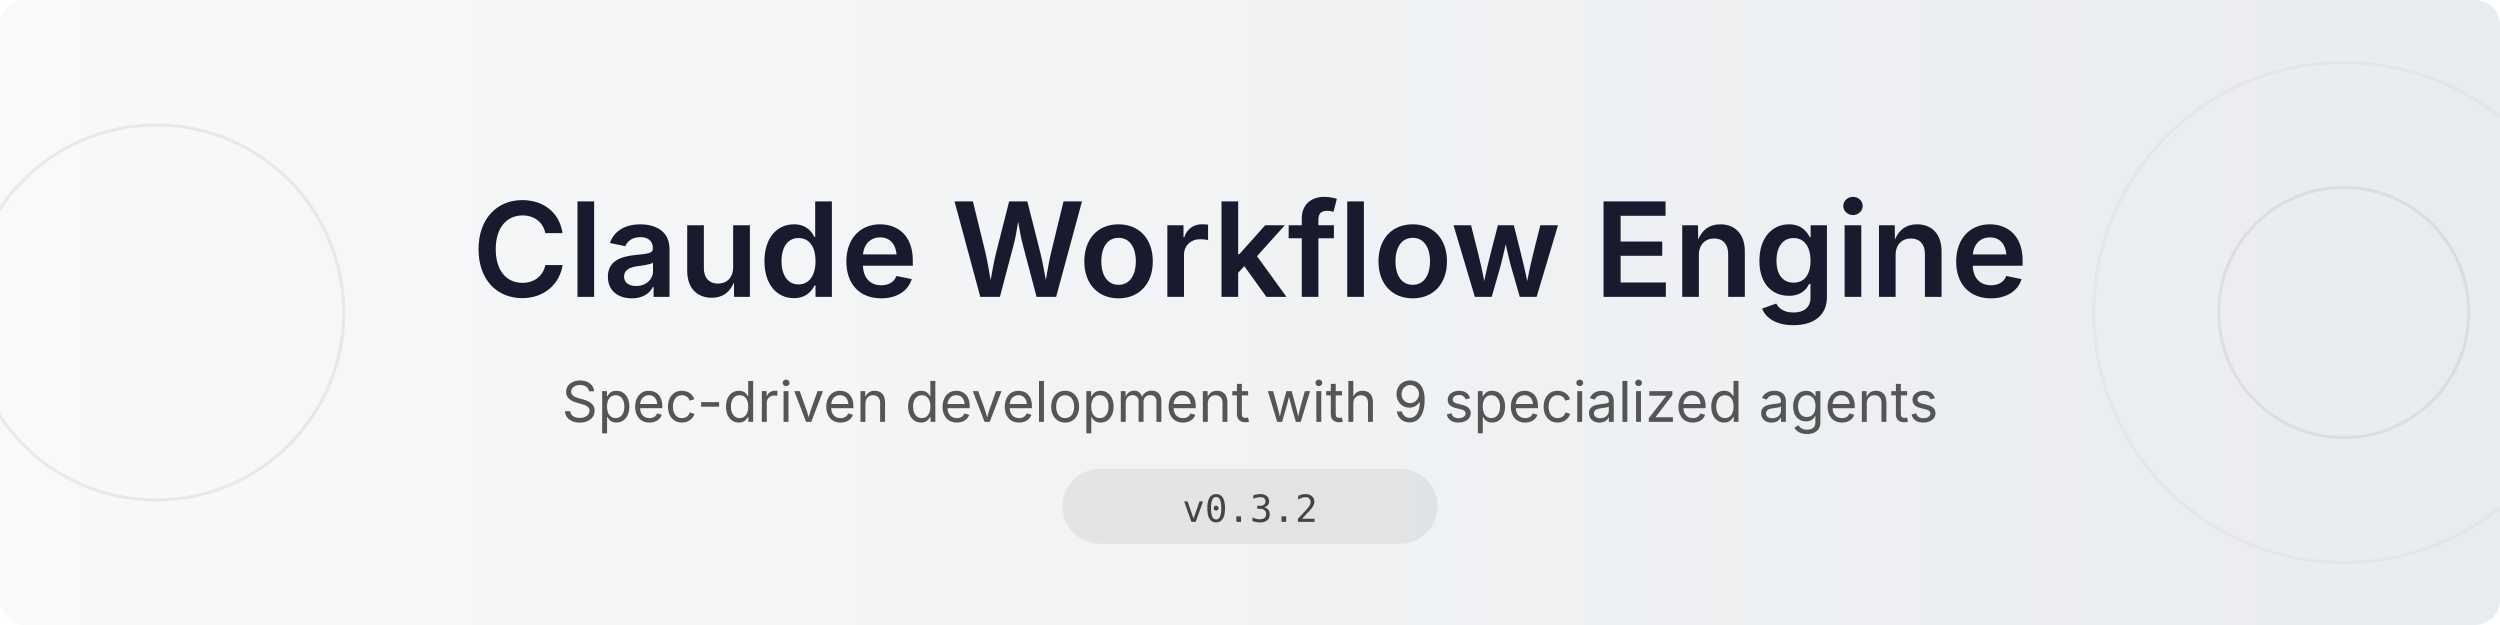
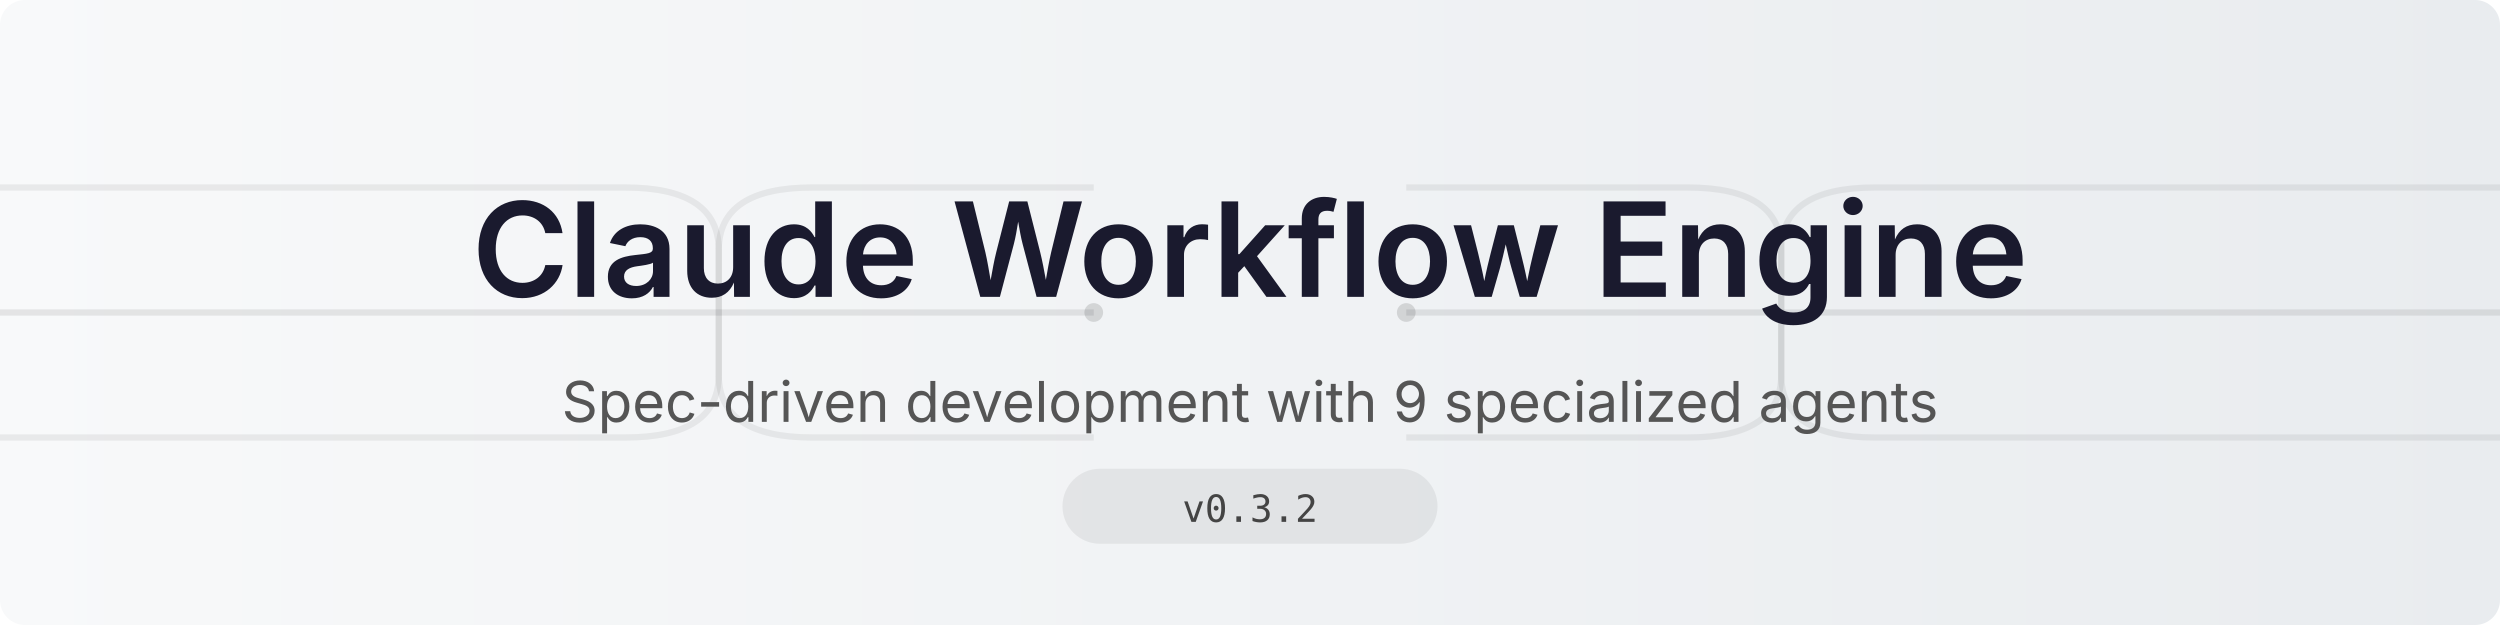
<svg xmlns="http://www.w3.org/2000/svg" width="800" height="200" viewBox="0 0 800 200">
  <defs>
    <linearGradient id="grad" x1="0%" y1="0%" x2="100%" y2="0%">
      <stop offset="0%" style="stop-color:#f8f9fa;stop-opacity:1" />
      <stop offset="100%" style="stop-color:#e9ecef;stop-opacity:1" />
    </linearGradient>
  </defs>
  <rect width="800" height="200" fill="url(#grad)" rx="8" />
-   <circle cx="50" cy="100" r="60" fill="none" stroke="#00000010" stroke-width="1" />
-   <circle cx="750" cy="100" r="80" fill="none" stroke="#00000008" stroke-width="1" />
-   <circle cx="750" cy="100" r="40" fill="none" stroke="#00000010" stroke-width="1" />
+   <path d="M0 60 H200 Q230 60 230 80 L230 120 Q230 140 260 140 H350" fill="none" stroke="#00000010" stroke-width="2" />
+   <path d="M0 100 H350" fill="none" stroke="#00000015" stroke-width="2" />
+   <path d="M0 140 H200 Q230 140 230 120 L230 80 Q230 60 260 60 H350" fill="none" stroke="#00000010" stroke-width="2" />
+   <path d="M450 60 H540 Q570 60 570 80 L570 120 Q570 140 600 140 H800" fill="none" stroke="#00000010" stroke-width="2" />
+   <path d="M450 100 H800" fill="none" stroke="#00000015" stroke-width="2" />
+   <path d="M450 140 H540 Q570 140 570 120 L570 80 Q570 60 600 60 H800" fill="none" stroke="#00000010" stroke-width="2" />
+   <circle cx="350" cy="100" r="3" fill="#00000020" />
+   <circle cx="450" cy="100" r="3" fill="#00000020" />
  <text x="400" y="95" font-family="system-ui, -apple-system, sans-serif" font-size="42" font-weight="600" fill="#1a1a2e" text-anchor="middle">Claude Workflow Engine</text>
  <text x="400" y="135" font-family="system-ui, -apple-system, sans-serif" font-size="18" fill="#555555" text-anchor="middle">Spec-driven development with 9 specialized agents</text>
  <rect x="340" y="150" width="120" height="24" rx="12" fill="#00000010" />
  <text x="400" y="167" font-family="ui-monospace, monospace" font-size="12" fill="#444444" text-anchor="middle">v0.3.2</text>
</svg>
